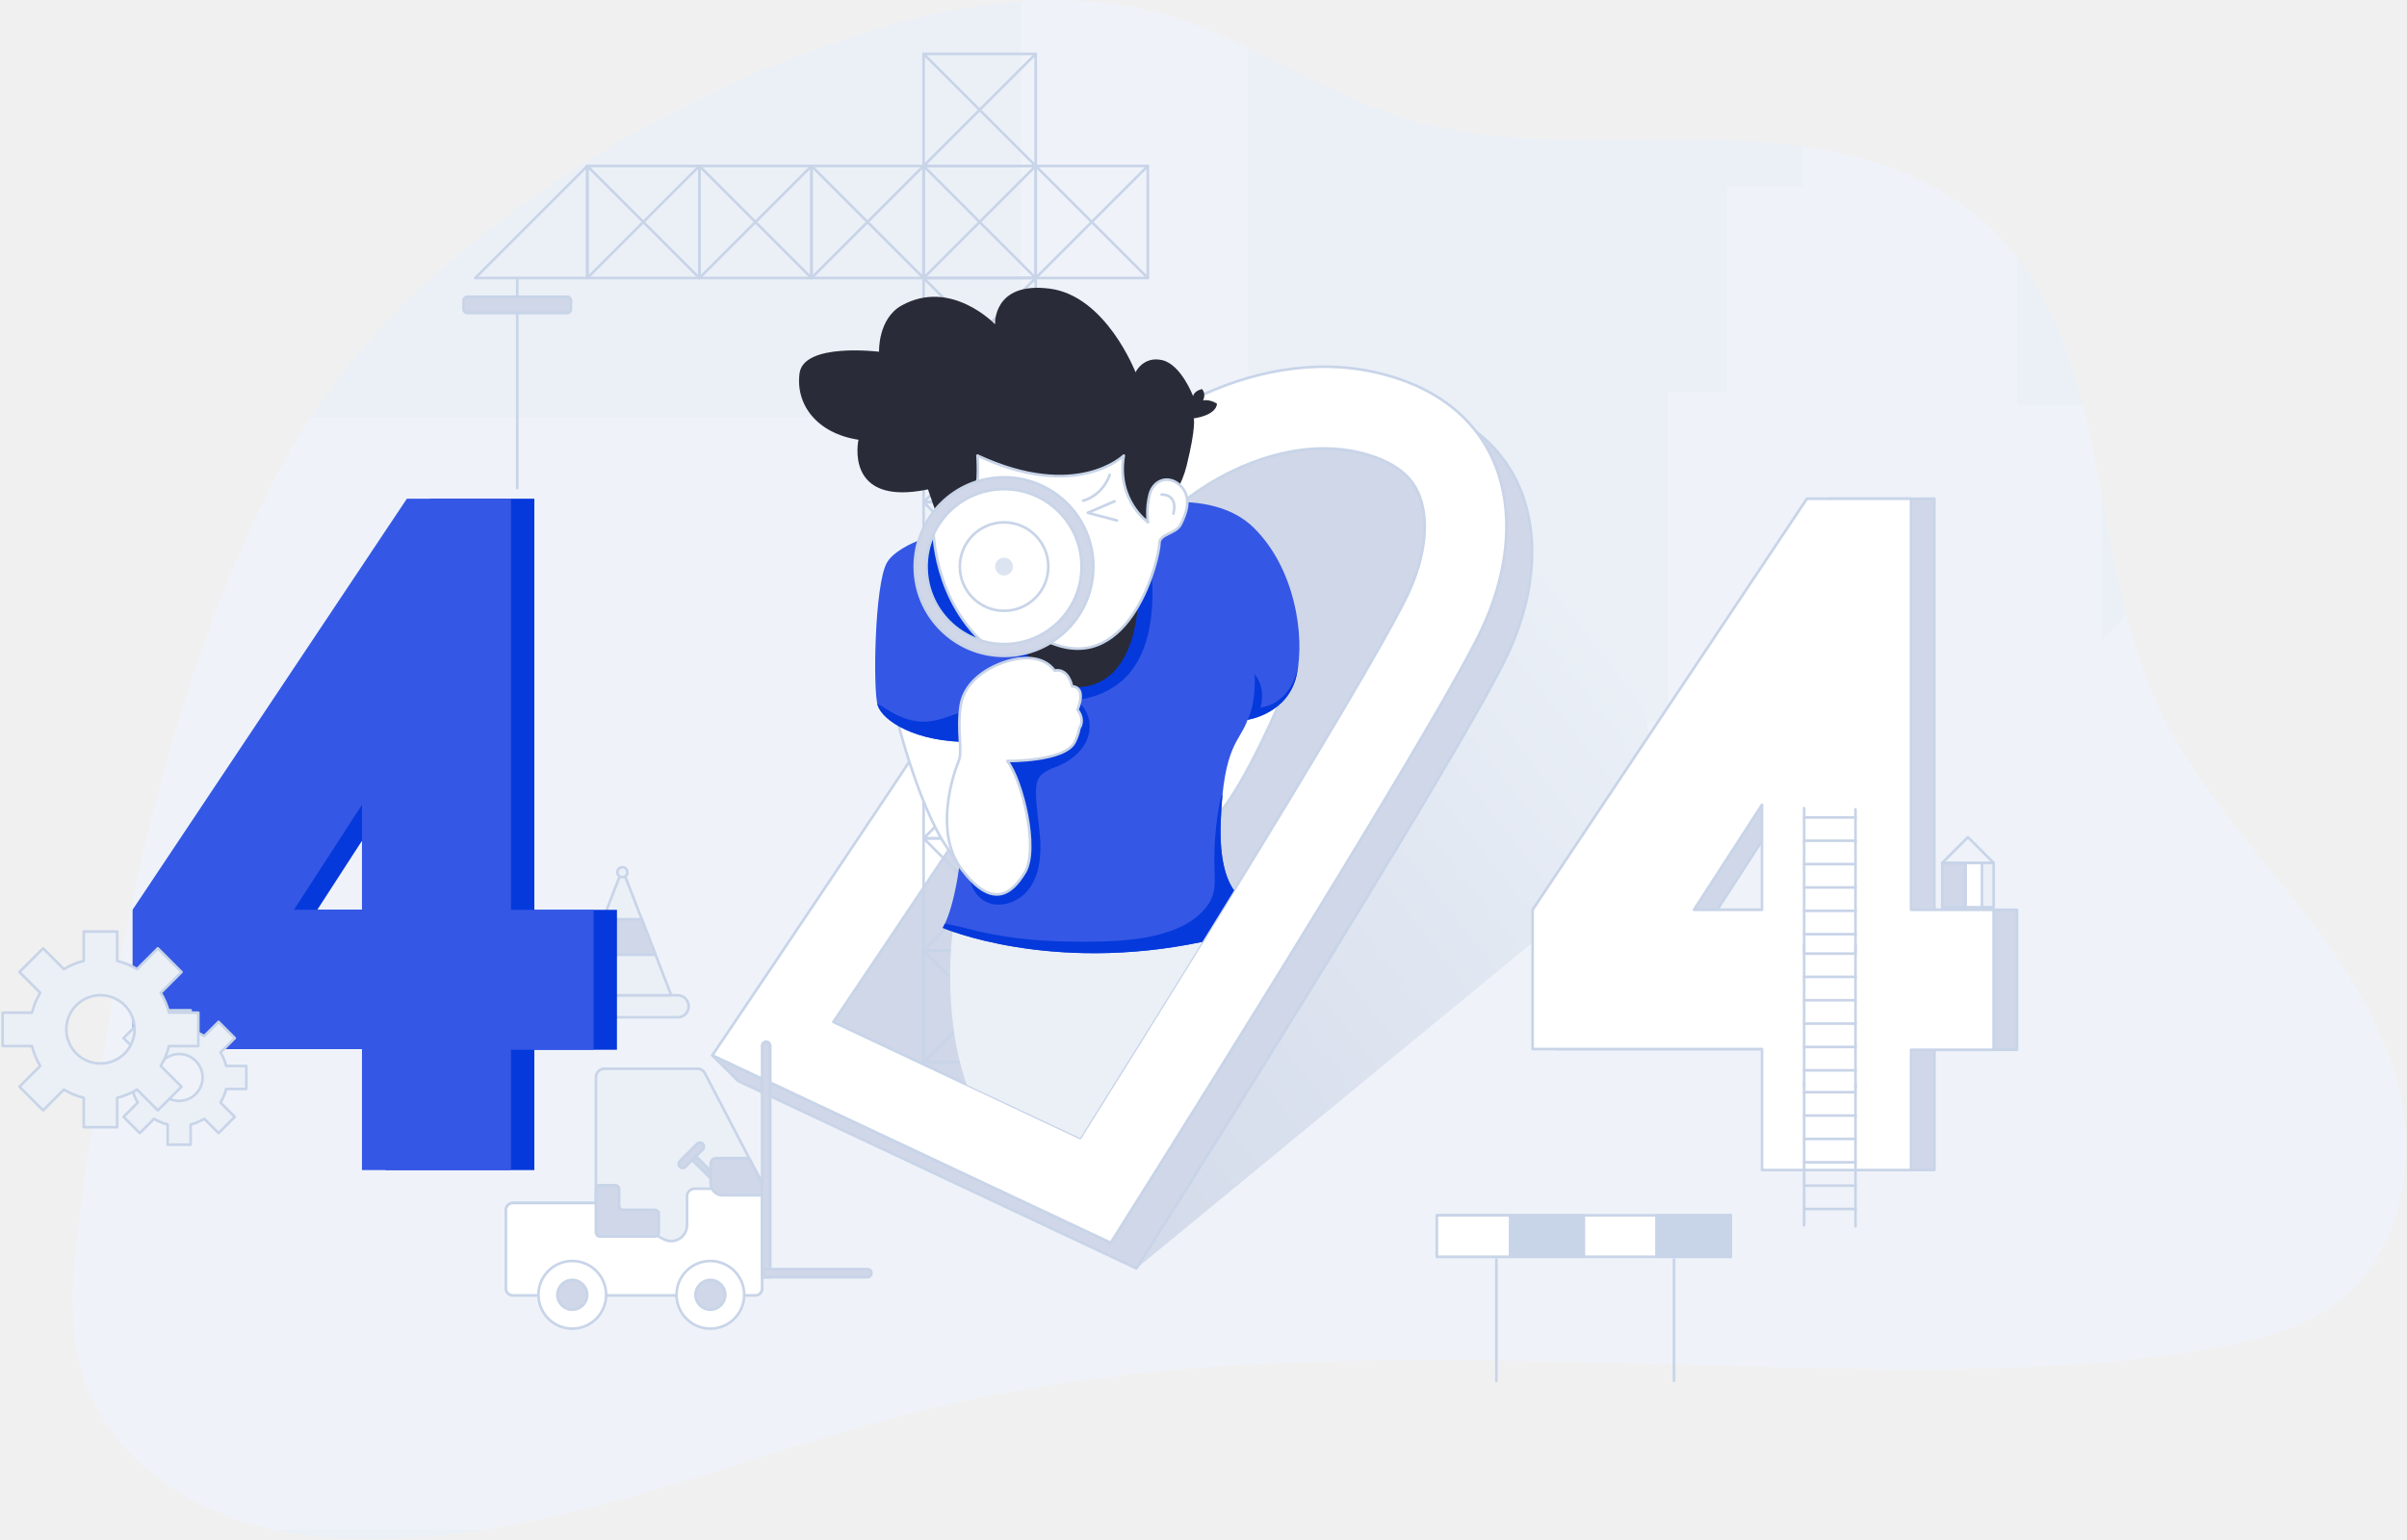
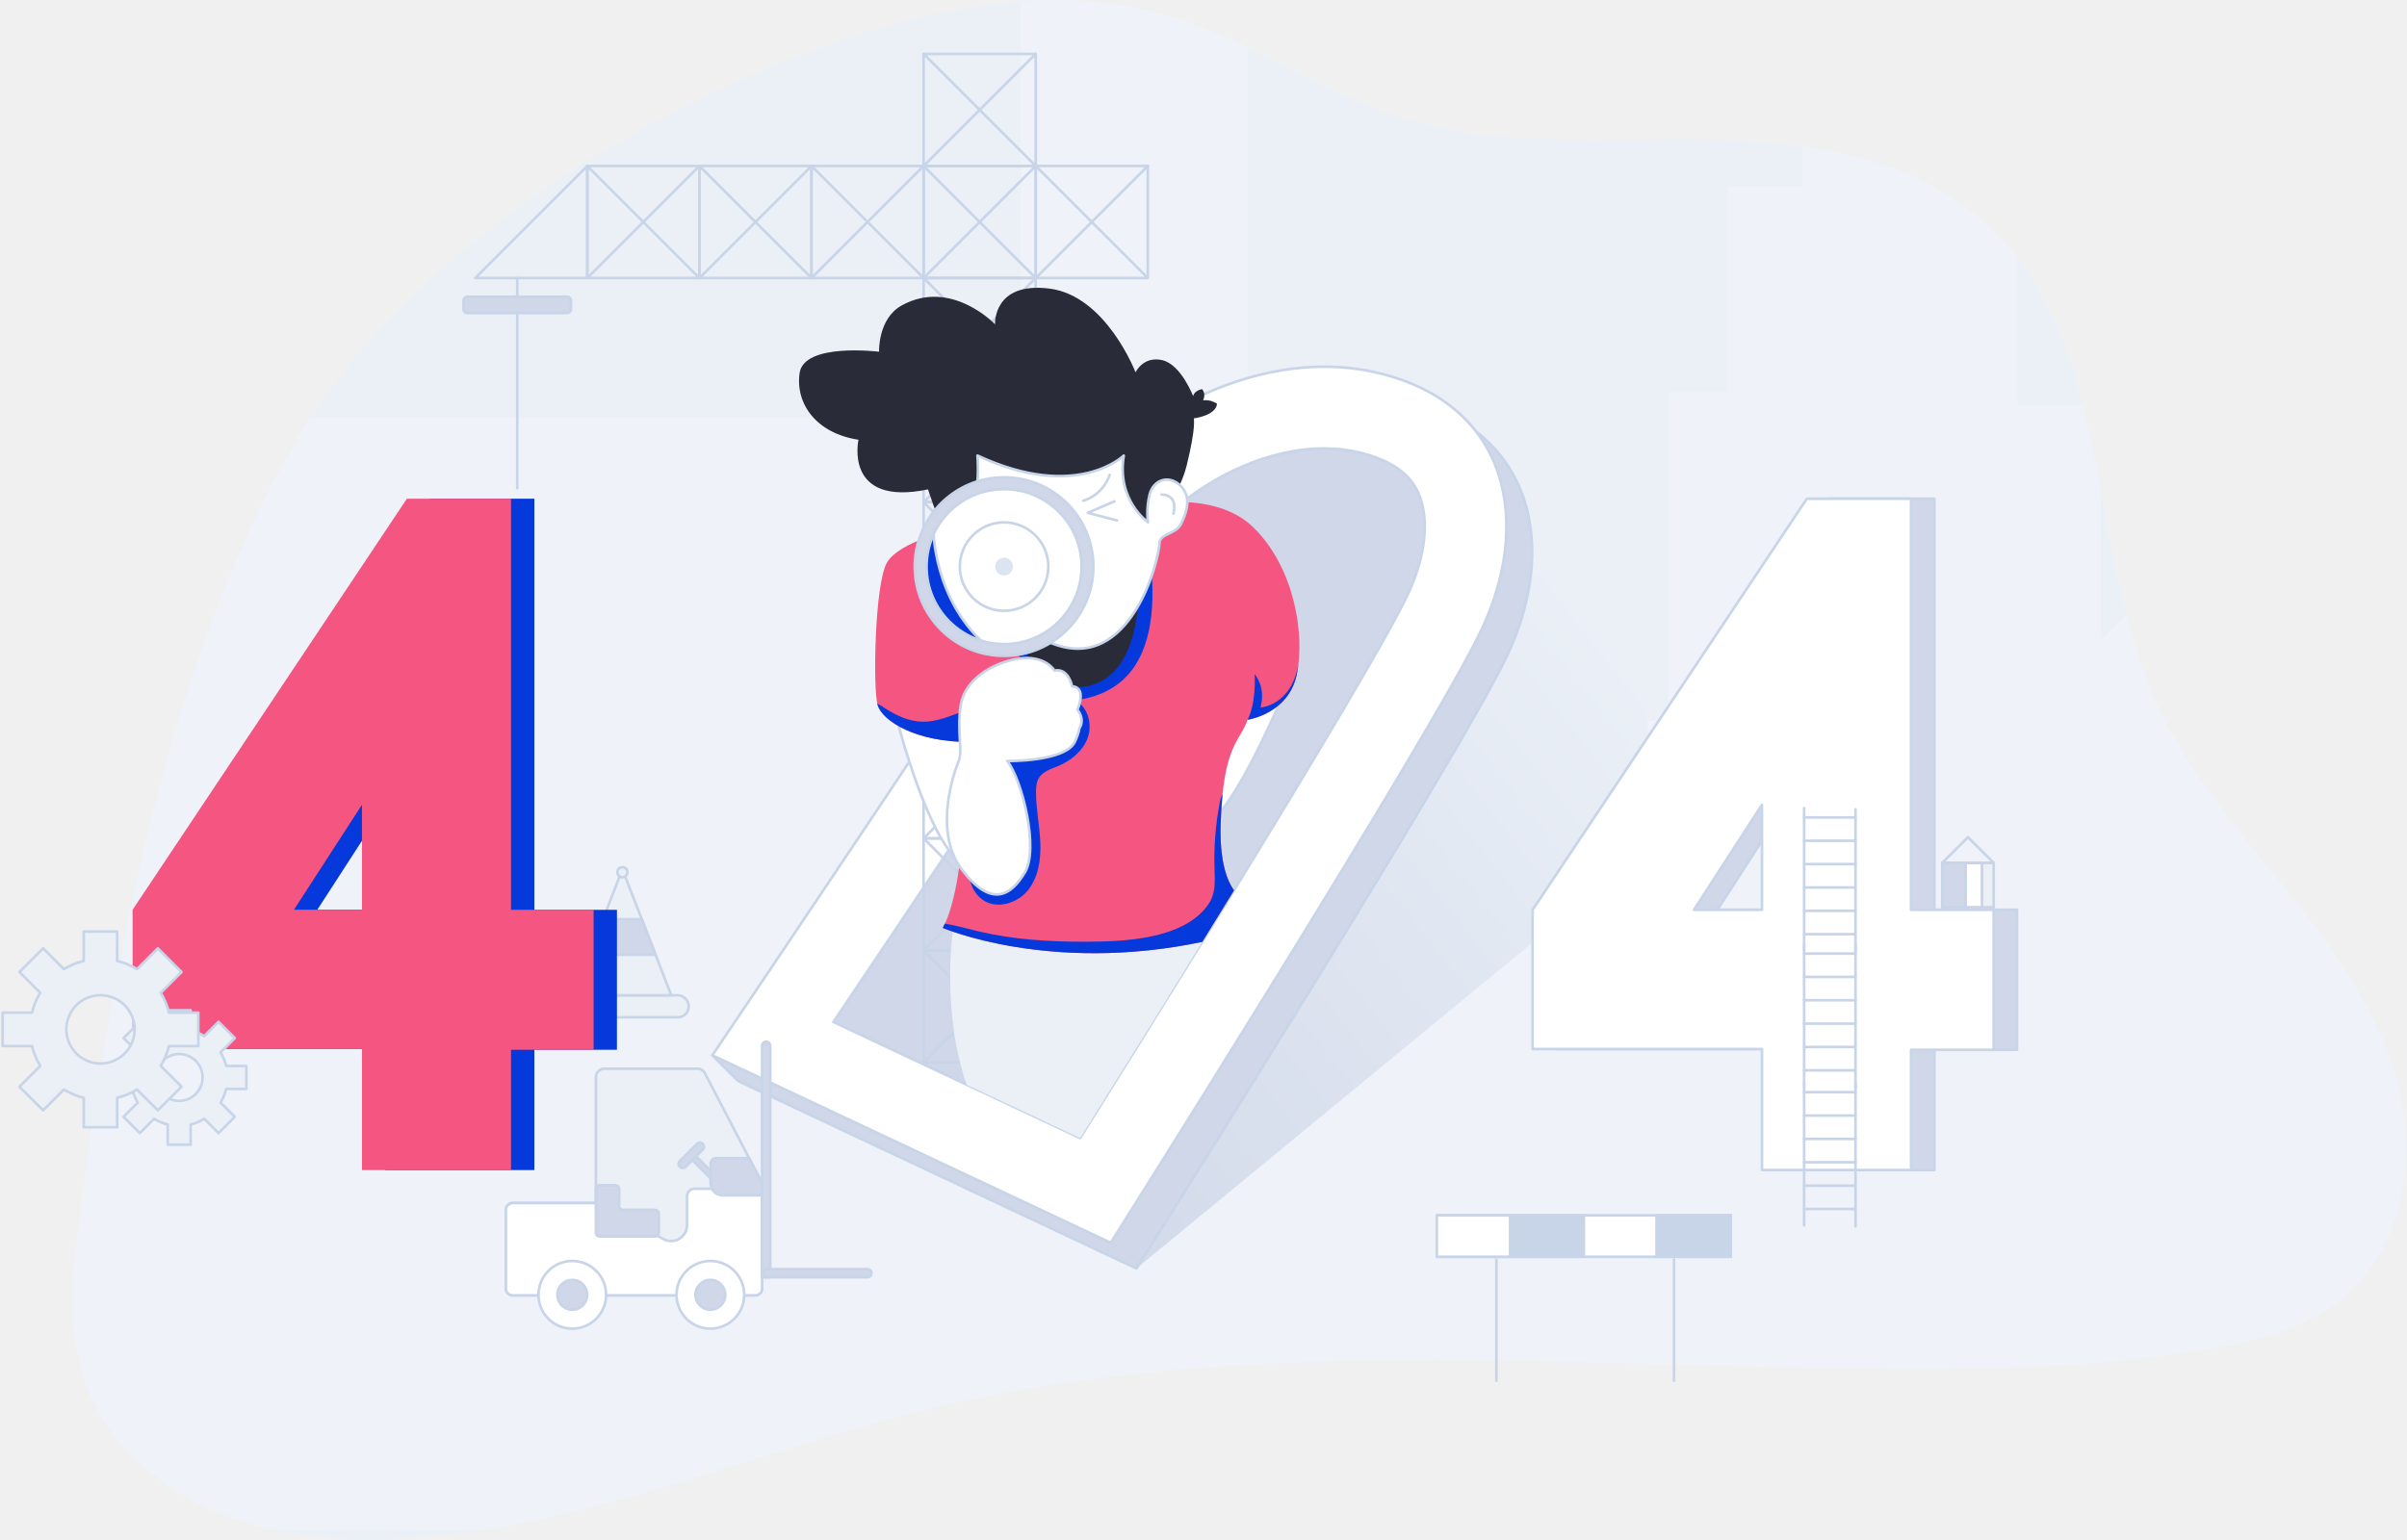
<svg xmlns="http://www.w3.org/2000/svg" width="913" height="584" viewBox="0 0 913 584" fill="none">
  <path d="M348.178 6.687C338.452 9.043 328.84 11.914 319.442 15.12C242.658 41.279 153.419 96.201 111.661 168.431C62.949 252.691 42.239 368.31 30.005 463.537C27.427 483.584 25.496 504.463 32.069 523.57C39.802 546.052 58.848 563.485 80.63 572.999C102.413 582.513 126.756 584.807 150.505 583.771C219.263 580.768 283.743 551.376 350.605 535.033C470.689 505.685 596.379 518.813 719.988 519.415C760.223 519.61 800.643 518.441 840.249 511.354C857.071 508.342 874.309 503.984 887.667 493.319C910.38 475.195 916.714 442.091 910.043 413.807C903.364 385.522 885.958 361.082 867.825 338.378C849.692 315.674 830.203 293.484 818.112 267.06C790.97 207.709 801.742 129.41 753.712 85.225C725.622 59.385 684.759 53.406 646.597 52.901C608.435 52.396 569.335 56.046 532.847 44.84C500.949 35.043 473.098 14.429 440.969 5.403C410.798 -3.075 378.89 -0.754 348.178 6.687Z" fill="#EBF0F7" />
  <path d="M350.601 535.024C470.685 505.676 596.375 518.804 719.984 519.406C760.219 519.601 800.639 518.432 840.245 511.345C857.067 508.334 874.305 503.975 887.663 493.31C910.376 475.186 916.71 442.082 910.039 413.798C903.36 385.513 885.954 361.073 867.821 338.369C849.688 315.665 830.2 293.475 818.108 267.051C813.209 256.341 809.551 245.011 806.557 233.38L797.016 242.921V187.273C794.89 175.881 792.693 164.587 789.93 153.656H765.126V97.706C761.734 93.304 757.951 89.123 753.708 85.216C734.68 67.703 709.771 59.323 683.825 55.576V70.751H655.133V148.863H632.819V273.739H500.502V340.158H473.404V18.141C462.872 13.118 452.18 8.556 440.965 5.403C423.479 0.486 405.408 -0.789 387.319 0.451V158.439H117.805C115.652 161.734 113.606 165.065 111.657 168.44C62.945 252.7 42.235 368.319 30.001 463.546C27.424 483.592 25.492 504.471 32.065 523.579C39.798 546.061 58.844 563.494 80.626 573.008C88.059 576.259 95.801 578.642 103.702 580.361H183.826C240.36 571.511 294.652 548.701 350.601 535.024Z" fill="#EFF3F9" />
  <path d="M431.06 481.289L598.421 343.56C643.554 306.417 630.576 234.178 575.336 215.061C550.825 206.584 523.683 211.394 503.583 227.791L279.938 410.157L431.06 481.289Z" fill="url(#paint0_linear_1411_4231)" />
  <path d="M256.988 377.629H215.186C212.838 377.629 210.934 379.534 210.934 381.881C210.934 384.149 212.767 385.983 215.035 385.983H257.121C259.389 385.983 261.222 384.149 261.222 381.881C261.231 379.534 259.335 377.629 256.988 377.629Z" fill="#EBF0F7" stroke="#C8D4E8" stroke-miterlimit="10" stroke-linecap="round" stroke-linejoin="round" />
  <path d="M236.082 329.812L217.551 377.629H254.614L236.082 329.812Z" fill="#EBF0F7" stroke="#C8D4E8" stroke-miterlimit="10" stroke-linecap="round" stroke-linejoin="round" />
  <path d="M236.08 332.842C237.132 332.842 237.985 331.989 237.985 330.937C237.985 329.885 237.132 329.032 236.08 329.032C235.028 329.032 234.176 329.885 234.176 330.937C234.176 331.989 235.028 332.842 236.08 332.842Z" fill="#EBF0F7" stroke="#C8D4E8" stroke-miterlimit="10" stroke-linecap="round" stroke-linejoin="round" />
  <path d="M228.729 348.786H243.434L248.66 362.26H223.512L228.729 348.786Z" fill="#CFD7E8" stroke="#C8D4E8" stroke-miterlimit="10" stroke-linecap="round" stroke-linejoin="round" />
  <path d="M532.968 151.361C483.105 139.172 432.444 174.96 422.257 194.723C413.293 212.112 309.934 365.679 285.228 402.326L270.195 400.413L279.939 410.157L431.062 481.289C431.062 481.289 552.864 288.506 571.732 248.608C590.601 208.71 582.832 163.55 532.968 151.361Z" fill="#CFD7E8" stroke="#C8D4E8" stroke-miterlimit="10" stroke-linecap="round" stroke-linejoin="round" />
  <path d="M270.195 400.413C270.195 400.413 402.317 204.733 412.504 184.979C422.691 165.224 473.361 129.428 523.215 141.617C573.079 153.806 580.856 198.966 561.979 238.864C543.102 278.761 421.309 471.545 421.309 471.545L270.195 400.413Z" fill="white" stroke="#C8D4E8" stroke-miterlimit="10" stroke-linejoin="round" />
  <path d="M533.961 225.603C526.254 241.902 498.067 288.94 468.073 337.811C465.672 341.726 463.254 345.66 460.835 349.584C459.232 352.188 457.629 354.784 456.025 357.379C439.319 384.45 422.816 410.892 409.696 431.807L366.68 411.565L316.117 387.763C329.697 367.584 347.493 341.089 365.369 314.292C399.66 262.879 434.261 210.375 440.027 199.267C441.179 197.309 444.226 194.085 448.717 190.479C459.897 181.497 480.067 170.15 502.328 170.15C507.005 170.15 511.549 170.681 515.863 171.735C532.632 175.837 536.494 183.933 537.761 186.591C542.367 196.255 540.941 210.845 533.961 225.603Z" fill="#CFD7E8" stroke="#C8D4E8" stroke-miterlimit="10" stroke-linecap="round" stroke-linejoin="round" />
  <path d="M392.852 360.612H350.332V403.132H392.852V360.612Z" stroke="#C8D4E8" stroke-miterlimit="10" stroke-linecap="round" stroke-linejoin="round" />
  <path d="M392.852 360.612L350.332 403.132" stroke="#C8D4E8" stroke-miterlimit="10" stroke-linecap="round" stroke-linejoin="round" />
  <path d="M350.332 360.612L392.852 403.132" stroke="#C8D4E8" stroke-miterlimit="10" stroke-linecap="round" stroke-linejoin="round" />
  <path d="M392.852 318.093H350.332V360.613H392.852V318.093Z" stroke="#C8D4E8" stroke-miterlimit="10" stroke-linecap="round" stroke-linejoin="round" />
  <path d="M392.852 318.093L350.332 360.613" stroke="#C8D4E8" stroke-miterlimit="10" stroke-linecap="round" stroke-linejoin="round" />
  <path d="M350.332 318.093L392.852 360.613" stroke="#C8D4E8" stroke-miterlimit="10" stroke-linecap="round" stroke-linejoin="round" />
  <path d="M392.852 275.573H350.332V318.092H392.852V275.573Z" stroke="#C8D4E8" stroke-miterlimit="10" stroke-linecap="round" stroke-linejoin="round" />
  <path d="M392.852 275.573L350.332 318.092" stroke="#C8D4E8" stroke-miterlimit="10" stroke-linecap="round" stroke-linejoin="round" />
  <path d="M350.332 275.573L392.852 318.092" stroke="#C8D4E8" stroke-miterlimit="10" stroke-linecap="round" stroke-linejoin="round" />
  <path d="M392.852 233.053H350.332V275.573H392.852V233.053Z" stroke="#C8D4E8" stroke-miterlimit="10" stroke-linecap="round" stroke-linejoin="round" />
  <path d="M392.852 233.053L350.332 275.573" stroke="#C8D4E8" stroke-miterlimit="10" stroke-linecap="round" stroke-linejoin="round" />
  <path d="M350.332 233.053L392.852 275.573" stroke="#C8D4E8" stroke-miterlimit="10" stroke-linecap="round" stroke-linejoin="round" />
  <path d="M392.852 190.533H350.332V233.053H392.852V190.533Z" stroke="#C8D4E8" stroke-miterlimit="10" stroke-linecap="round" stroke-linejoin="round" />
  <path d="M392.852 190.533L350.332 233.053" stroke="#C8D4E8" stroke-miterlimit="10" stroke-linecap="round" stroke-linejoin="round" />
  <path d="M350.332 190.533L392.852 233.053" stroke="#C8D4E8" stroke-miterlimit="10" stroke-linecap="round" stroke-linejoin="round" />
  <path d="M392.852 148.013H350.332V190.533H392.852V148.013Z" stroke="#C8D4E8" stroke-miterlimit="10" stroke-linecap="round" stroke-linejoin="round" />
  <path d="M392.852 148.013L350.332 190.533" stroke="#C8D4E8" stroke-miterlimit="10" stroke-linecap="round" stroke-linejoin="round" />
  <path d="M350.332 148.013L392.852 190.533" stroke="#C8D4E8" stroke-miterlimit="10" stroke-linecap="round" stroke-linejoin="round" />
  <path d="M392.852 105.493H350.332V148.013H392.852V105.493Z" stroke="#C8D4E8" stroke-miterlimit="10" stroke-linecap="round" stroke-linejoin="round" />
  <path d="M392.852 105.493L350.332 148.013" stroke="#C8D4E8" stroke-miterlimit="10" stroke-linecap="round" stroke-linejoin="round" />
  <path d="M350.332 105.493L392.852 148.013" stroke="#C8D4E8" stroke-miterlimit="10" stroke-linecap="round" stroke-linejoin="round" />
  <path d="M392.852 62.973H350.332V105.493H392.852V62.973Z" stroke="#C8D4E8" stroke-miterlimit="10" stroke-linecap="round" stroke-linejoin="round" />
  <path d="M392.852 62.973L350.332 105.493" stroke="#C8D4E8" stroke-miterlimit="10" stroke-linecap="round" stroke-linejoin="round" />
  <path d="M350.332 62.973L392.852 105.493" stroke="#C8D4E8" stroke-miterlimit="10" stroke-linecap="round" stroke-linejoin="round" />
  <path d="M435.368 62.973H392.848V105.493H435.368V62.973Z" stroke="#C8D4E8" stroke-miterlimit="10" stroke-linecap="round" stroke-linejoin="round" />
  <path d="M435.368 62.973L392.848 105.493" stroke="#C8D4E8" stroke-miterlimit="10" stroke-linecap="round" stroke-linejoin="round" />
  <path d="M392.848 62.973L435.368 105.493" stroke="#C8D4E8" stroke-miterlimit="10" stroke-linecap="round" stroke-linejoin="round" />
  <path d="M350.329 62.973H307.809V105.493H350.329V62.973Z" stroke="#C8D4E8" stroke-miterlimit="10" stroke-linecap="round" stroke-linejoin="round" />
  <path d="M350.329 62.973L307.809 105.493" stroke="#C8D4E8" stroke-miterlimit="10" stroke-linecap="round" stroke-linejoin="round" />
  <path d="M307.809 62.973L350.329 105.493" stroke="#C8D4E8" stroke-miterlimit="10" stroke-linecap="round" stroke-linejoin="round" />
  <path d="M307.809 62.973H265.289V105.493H307.809V62.973Z" stroke="#C8D4E8" stroke-miterlimit="10" stroke-linecap="round" stroke-linejoin="round" />
  <path d="M307.809 62.973L265.289 105.493" stroke="#C8D4E8" stroke-miterlimit="10" stroke-linecap="round" stroke-linejoin="round" />
  <path d="M265.289 62.973L307.809 105.493" stroke="#C8D4E8" stroke-miterlimit="10" stroke-linecap="round" stroke-linejoin="round" />
  <path d="M265.289 62.973H222.77V105.493H265.289V62.973Z" stroke="#C8D4E8" stroke-miterlimit="10" stroke-linecap="round" stroke-linejoin="round" />
  <path d="M265.289 62.973L222.77 105.493" stroke="#C8D4E8" stroke-miterlimit="10" stroke-linecap="round" stroke-linejoin="round" />
  <path d="M222.77 62.973L265.289 105.493" stroke="#C8D4E8" stroke-miterlimit="10" stroke-linecap="round" stroke-linejoin="round" />
  <path d="M222.77 105.493H180.25L222.77 62.973V105.493Z" stroke="#C8D4E8" stroke-miterlimit="10" stroke-linecap="round" stroke-linejoin="round" />
  <path d="M392.852 20.453H350.332V62.973H392.852V20.453Z" stroke="#C8D4E8" stroke-miterlimit="10" stroke-linecap="round" stroke-linejoin="round" />
  <path d="M392.852 20.453L350.332 62.973" stroke="#C8D4E8" stroke-miterlimit="10" stroke-linecap="round" stroke-linejoin="round" />
  <path d="M350.332 20.453L392.852 62.973" stroke="#C8D4E8" stroke-miterlimit="10" stroke-linecap="round" stroke-linejoin="round" />
  <path d="M196.195 105.493V185.218" stroke="#C8D4E8" stroke-miterlimit="10" stroke-linecap="round" stroke-linejoin="round" />
  <path d="M215.142 118.78H177.247C176.458 118.78 175.82 118.143 175.82 117.354V114.006C175.82 113.217 176.458 112.58 177.247 112.58H215.142C215.931 112.58 216.569 113.217 216.569 114.006V117.354C216.569 118.134 215.922 118.78 215.142 118.78Z" fill="#CFD7E8" stroke="#C8D4E8" stroke-miterlimit="10" stroke-linecap="round" stroke-linejoin="round" />
  <path d="M460.838 349.584C442.519 379.33 424.076 408.89 409.699 431.807L366.683 411.565C356.585 382.732 361.696 350.682 361.696 350.682L460.838 349.584Z" fill="#EBF0F7" />
  <path d="M340.945 275.581C340.945 275.581 351.779 317.623 364.296 327.243C376.813 336.863 372.118 304.637 372.118 304.637L374.439 277.353L340.945 275.581Z" fill="white" stroke="#C8D4E8" stroke-miterlimit="10" stroke-linejoin="round" />
  <path d="M486.981 262.887C486.981 262.887 472.267 298.489 461.247 309.899C450.228 321.308 454.4 282.686 456.34 277.327C458.28 271.967 470.194 251.07 470.779 251.115C471.381 251.159 486.981 262.887 486.981 262.887Z" fill="white" stroke="#C8D4E8" stroke-miterlimit="10" stroke-linejoin="round" />
-   <path d="M491.839 256.093C488.633 270.931 473.219 273.101 473.219 273.101C470.367 281.454 463.989 282.376 463.014 312.361C462.563 326.215 465.158 333.736 468.073 337.811C465.672 341.726 463.254 345.659 460.835 349.584C459.232 352.188 457.629 354.784 456.025 357.379C398.092 369.524 357.592 352.073 357.592 352.073C362.977 342.559 364.714 321.618 364.714 321.618L365.369 314.292L368.284 281.534C347.272 281.702 334.746 273.473 332.912 267.6C331.079 261.727 331.725 221.448 336.456 213.423C341.186 205.406 360.922 201.136 360.922 201.136L430.088 192.349C430.088 192.349 438.486 190.169 448.717 190.479C457.682 190.745 468.055 192.916 475.434 200.126C491.246 215.575 495.037 241.247 491.839 256.093Z" fill="#3457E5" />
+   <path d="M491.839 256.093C488.633 270.931 473.219 273.101 473.219 273.101C470.367 281.454 463.989 282.376 463.014 312.361C462.563 326.215 465.158 333.736 468.073 337.811C465.672 341.726 463.254 345.659 460.835 349.584C459.232 352.188 457.629 354.784 456.025 357.379C398.092 369.524 357.592 352.073 357.592 352.073C362.977 342.559 364.714 321.618 364.714 321.618L365.369 314.292L368.284 281.534C347.272 281.702 334.746 273.473 332.912 267.6C331.079 261.727 331.725 221.448 336.456 213.423C341.186 205.406 360.922 201.136 360.922 201.136L430.088 192.349C430.088 192.349 438.486 190.169 448.717 190.479C457.682 190.745 468.055 192.916 475.434 200.126C491.246 215.575 495.037 241.247 491.839 256.093Z" fill="#F55681" />
  <path d="M407.899 265.766C405.587 264.544 402.894 264.34 400.281 264.26C388.544 263.924 376.735 265.793 365.68 269.762C360.472 271.622 355.236 273.987 349.718 273.836C344.792 273.703 340.115 271.56 335.969 268.902C335.686 268.725 335.341 268.486 334.942 268.238C334.304 267.83 333.542 267.37 332.754 266.989C332.807 267.219 332.86 267.432 332.913 267.6C334.747 273.473 347.273 281.703 368.285 281.534L367.399 291.518C367.647 291.42 367.886 291.296 368.09 291.11C368.958 290.339 369.02 289.028 369.02 287.868C369.011 284.635 369.002 281.41 368.993 278.177C372.191 278.212 373.352 282.411 373.245 285.609C372.802 299.96 366.265 313.761 366.956 328.102C367.195 333.125 368.639 338.564 372.758 341.443C378.02 345.11 385.824 342.825 389.863 337.847C393.903 332.868 394.877 326.047 394.603 319.643C394.328 313.238 392.955 306.896 392.973 300.482C392.973 298.604 393.123 296.638 394.133 295.061C395.648 292.669 398.633 291.792 401.255 290.703C406.242 288.639 410.822 284.936 412.612 279.842C414.401 274.766 412.674 268.291 407.899 265.766Z" fill="#0539DB" />
  <path d="M436.065 211.686C436.065 211.686 441.097 238.545 429.466 254.082C417.835 269.62 395.795 265.572 395.795 265.572C395.795 265.572 380.665 238.571 380.869 237.73C381.073 236.888 398.285 222.166 399.25 221.98C400.216 221.794 436.065 211.686 436.065 211.686Z" fill="#0539DB" />
  <path d="M431.931 220.102C431.931 220.943 433.658 250.946 416.933 258.857C400.209 266.767 384.521 246.73 386.567 236.676C388.622 226.63 431.931 220.102 431.931 220.102Z" fill="#292C38" />
  <path d="M333.439 133.459C333.439 133.459 304.88 129.889 303.285 141.617C301.691 153.345 309.708 164.418 325.635 166.854C325.635 166.854 319.921 192.349 351.997 185.696C351.997 185.696 355.727 196.751 356.612 198.523C356.612 198.523 358.526 189.585 370.617 185.696C382.7 181.807 424.077 189.682 435.469 198.177C435.469 198.177 446.48 191.41 450.121 176.634C453.753 161.858 452.814 158.749 452.814 158.749C452.814 158.749 461.265 157.73 461.619 153.168C461.619 153.168 459.271 151.485 456.348 151.893C456.348 151.893 457.615 149.528 455.941 147.641C455.941 147.641 453.035 148.155 452.557 150.307C452.557 150.307 448.004 138.269 440.811 136.639C433.618 135.009 430.721 141.263 430.721 141.263C430.721 141.263 419.551 112.181 398.043 109.497C376.544 106.813 377.429 123.041 377.429 123.041C377.429 123.041 360.794 105.537 342.058 115.875C332.925 120.906 333.439 133.459 333.439 133.459Z" fill="#292C38" />
  <path d="M360.93 190.32C360.93 190.32 368.867 232.131 398.976 244.081C429.086 256.022 439.778 211.669 439.778 206.15C439.778 202.483 446.005 202.695 447.91 198.904C449.814 195.112 452.303 188.894 447.91 184.438C443.516 179.982 437.519 181.896 436.066 187.654C434.613 193.412 435.472 198.177 435.472 198.177C435.472 198.177 423.443 189.913 426.26 172.86C426.26 172.86 408.472 190.409 370.771 172.86C370.771 172.86 371.639 183.96 369.655 186.998C367.68 190.045 360.93 190.32 360.93 190.32Z" fill="white" stroke="#C8D4E8" stroke-miterlimit="10" stroke-linejoin="round" />
  <path d="M357.804 204.609L354.615 196.326C354.615 196.326 344.446 216.762 354.021 230.448C363.597 244.134 372.004 246.198 380.57 246.438L357.804 204.609Z" fill="#0539DB" />
  <path d="M354.02 200.33C354.02 200.33 353.719 228.482 375.537 246.119L392.615 244.09C392.615 244.09 412.68 235.108 411.971 218.773C411.262 202.438 409.225 196.034 395.796 186.732C382.375 177.414 361.027 184.234 354.02 200.33Z" fill="white" stroke="#C8D4E8" stroke-miterlimit="10" stroke-linejoin="round" />
  <path d="M380.854 218.374C382.727 218.374 384.246 216.855 384.246 214.982C384.246 213.108 382.727 211.589 380.854 211.589C378.98 211.589 377.461 213.108 377.461 214.982C377.461 216.855 378.98 218.374 380.854 218.374Z" fill="#DDE4F1" />
  <path d="M380.856 231.759C390.122 231.759 397.633 224.248 397.633 214.982C397.633 205.716 390.122 198.204 380.856 198.204C371.59 198.204 364.078 205.716 364.078 214.982C364.078 224.248 371.59 231.759 380.856 231.759Z" stroke="#C8D4E8" stroke-miterlimit="10" stroke-linejoin="round" />
  <path d="M491.838 256.093C492.13 254.738 492.361 253.285 492.538 251.77C489.907 267.822 478.116 268.442 478.116 268.442C480.295 260.54 475.902 255.801 475.902 255.801C475.902 255.801 476.628 266.404 473.227 273.11C473.218 273.101 488.631 270.931 491.838 256.093Z" fill="#0539DB" />
  <path d="M385.623 250.034C376.277 251.699 365.798 257.953 364.38 267.768C362.963 277.583 365.24 284.891 363.636 288.754C362.033 292.616 353.75 315.497 364.947 330.095C376.153 344.694 383.514 339.786 388.785 330.937C394.056 322.088 387.793 296.142 382.079 288.745C382.079 288.745 404.163 289.064 407.715 281.437C409.398 277.831 409.398 276.334 409.398 276.334C409.398 276.334 411.79 273.42 408.681 269.274C408.681 269.274 412.508 260.815 406.634 260.398C406.634 260.398 405.403 253.365 399.973 254.437C399.991 254.454 396.323 248.129 385.623 250.034Z" fill="white" stroke="#C8D4E8" stroke-miterlimit="10" stroke-linejoin="round" />
  <path d="M420.921 180.168C420.921 180.168 418.759 187.609 410.84 190.001" stroke="#C8D4E8" stroke-miterlimit="10" stroke-linecap="round" stroke-linejoin="round" />
  <path d="M422.755 190.214L412.586 194.572L423.685 197.486" stroke="#C8D4E8" stroke-miterlimit="10" stroke-linecap="round" stroke-linejoin="round" />
  <path d="M440.605 187.663C440.605 187.663 446.966 187.282 445.079 194.909" stroke="#C8D4E8" stroke-miterlimit="10" stroke-linecap="round" stroke-linejoin="round" />
  <path d="M202.685 345.19V189.222H163.185L59.145 345.19V398.03H146.151V443.951H202.685V398.322H234.017V345.199H202.685V345.19ZM146.151 345.19H120.356L146.151 305.345V345.19Z" fill="#0539DB" />
-   <path d="M193.829 345.19V189.222H154.33L50.289 345.19V398.03H137.295V443.951H193.829V398.322H225.161V345.199H193.829V345.19ZM137.295 345.19H111.5L137.295 305.345V345.19Z" fill="#3457E5" />
+   <path d="M193.829 345.19V189.222H154.33L50.289 345.19V398.03H137.295V443.951H193.829V398.322H225.161V345.199H193.829V345.19ZM137.295 345.19H111.5L137.295 305.345V345.19Z" fill="#F55681" />
  <path d="M733.734 345.19V189.222H694.235L590.203 345.19V398.03H677.209V443.951H733.743V398.322H765.075V345.199H733.734V345.19ZM677.201 345.19H651.405L677.201 305.345V345.19Z" fill="#CFD7E8" stroke="#C8D4E8" stroke-miterlimit="10" stroke-linecap="round" stroke-linejoin="round" />
  <path d="M724.875 345.19V189.222H685.376L581.344 345.19V398.03H668.35V443.951H724.884V398.322H756.216V345.199H724.875V345.19ZM668.341 345.19H642.546L668.341 305.345V345.19Z" fill="white" stroke="#C8D4E8" stroke-miterlimit="10" stroke-linejoin="round" />
  <path d="M380.855 181.107C362.146 181.107 346.98 196.273 346.98 214.982C346.98 233.69 362.146 248.856 380.855 248.856C399.563 248.856 414.729 233.69 414.729 214.982C414.729 196.273 399.563 181.107 380.855 181.107ZM380.855 244.391C364.617 244.391 351.454 231.228 351.454 214.99C351.454 198.753 364.617 185.59 380.855 185.59C397.092 185.59 410.255 198.753 410.255 214.99C410.255 231.228 397.101 244.391 380.855 244.391Z" fill="#CFD7E8" stroke="#C8D4E8" stroke-miterlimit="10" stroke-linecap="round" stroke-linejoin="round" />
  <path d="M191.91 459.055V488.89C191.91 490.325 193.071 491.485 194.506 491.485H286.49C287.925 491.485 289.086 490.325 289.086 488.89V449.762C289.086 449.213 288.953 448.682 288.705 448.195L267.392 407.225C266.843 406.162 265.744 405.497 264.548 405.497H229.248C227.476 405.497 226.041 406.932 226.041 408.704V456.459H194.515C193.071 456.459 191.91 457.62 191.91 459.055Z" fill="#EBF0F7" stroke="#C8D4E8" stroke-miterlimit="10" stroke-linecap="round" stroke-linejoin="round" />
  <path d="M289.074 451.029H263.474C261.879 451.029 260.595 452.322 260.595 453.908V464.848C260.595 468.188 257.893 470.89 254.553 470.89C253.535 470.89 252.542 470.633 251.648 470.145L249.894 469.18L226.021 456.468H194.494C193.059 456.468 191.898 457.629 191.898 459.064V488.898C191.898 490.333 193.059 491.494 194.494 491.494H286.479C287.914 491.494 289.074 490.333 289.074 488.898V451.029Z" fill="white" stroke="#C8D4E8" stroke-miterlimit="10" stroke-linecap="round" stroke-linejoin="round" />
  <path d="M266.582 436.183L260.045 442.72C259.443 443.322 258.468 443.322 257.866 442.72C257.263 442.118 257.263 441.143 257.866 440.541L264.403 434.003C265.006 433.401 265.98 433.401 266.582 434.003C267.185 434.606 267.185 435.58 266.582 436.183Z" fill="#CFD7E8" stroke="#C8D4E8" stroke-miterlimit="10" stroke-linecap="round" stroke-linejoin="round" />
  <path d="M264.035 438.725L262.582 440.178L269.842 447.438L271.295 445.985L264.035 438.725Z" fill="#CFD7E8" stroke="#C8D4E8" stroke-miterlimit="10" stroke-linecap="round" stroke-linejoin="round" />
  <path d="M284.132 439.425H271.712C270.516 439.425 269.551 440.39 269.551 441.586V448.983C269.551 451.508 271.597 453.545 274.113 453.545H289.083V449.762C289.083 449.213 288.95 448.682 288.702 448.195L284.132 439.425Z" fill="#CFD7E8" stroke="#C8D4E8" stroke-miterlimit="10" stroke-linecap="round" stroke-linejoin="round" />
  <path d="M248.381 459.055H236.369C235.527 459.055 234.854 458.373 234.854 457.54V451.215C234.854 450.374 234.172 449.7 233.339 449.7H227.546C226.704 449.7 226.031 450.383 226.031 451.215V456.459V467.656C226.031 468.498 226.713 469.171 227.546 469.171H248.381C249.222 469.171 249.896 468.489 249.896 467.656V460.57C249.896 459.737 249.222 459.055 248.381 459.055Z" fill="#CFD7E8" stroke="#C8D4E8" stroke-miterlimit="10" stroke-linecap="round" stroke-linejoin="round" />
  <path d="M292.157 484.62H289.074V396.807C289.074 395.957 289.765 395.266 290.616 395.266C291.466 395.266 292.157 395.957 292.157 396.807V484.62Z" fill="#CFD7E8" stroke="#C8D4E8" stroke-miterlimit="10" stroke-linecap="round" stroke-linejoin="round" />
  <path d="M289.48 484.124V482.033C289.48 481.759 289.702 481.537 289.977 481.537H329.024C329.874 481.537 330.565 482.228 330.565 483.079C330.565 483.929 329.874 484.62 329.024 484.62H289.977C289.702 484.62 289.48 484.399 289.48 484.124Z" fill="#CFD7E8" stroke="#C8D4E8" stroke-miterlimit="10" stroke-linecap="round" stroke-linejoin="round" />
  <path d="M217.074 504.126C224.163 504.126 229.91 498.379 229.91 491.29C229.91 484.201 224.163 478.455 217.074 478.455C209.985 478.455 204.238 484.201 204.238 491.29C204.238 498.379 209.985 504.126 217.074 504.126Z" fill="white" stroke="#C8D4E8" stroke-miterlimit="10" stroke-linecap="round" stroke-linejoin="round" />
  <path d="M217.073 496.942C220.195 496.942 222.725 494.412 222.725 491.29C222.725 488.169 220.195 485.639 217.073 485.639C213.952 485.639 211.422 488.169 211.422 491.29C211.422 494.412 213.952 496.942 217.073 496.942Z" fill="#CFD7E8" stroke="#C8D4E8" stroke-miterlimit="10" stroke-linecap="round" stroke-linejoin="round" />
  <path d="M269.453 504.126C276.542 504.126 282.289 498.379 282.289 491.29C282.289 484.201 276.542 478.455 269.453 478.455C262.364 478.455 256.617 484.201 256.617 491.29C256.617 498.379 262.364 504.126 269.453 504.126Z" fill="white" stroke="#C8D4E8" stroke-miterlimit="10" stroke-linecap="round" stroke-linejoin="round" />
  <path d="M269.452 496.942C272.574 496.942 275.104 494.412 275.104 491.29C275.104 488.169 272.574 485.639 269.452 485.639C266.331 485.639 263.801 488.169 263.801 491.29C263.801 494.412 266.331 496.942 269.452 496.942Z" fill="#CFD7E8" stroke="#C8D4E8" stroke-miterlimit="10" stroke-linecap="round" stroke-linejoin="round" />
  <path d="M756.207 327.394H736.719V344.225H756.207V327.394Z" fill="white" stroke="#C8D4E8" stroke-miterlimit="10" stroke-linecap="round" stroke-linejoin="round" />
  <path d="M756.207 327.394H751.777V344.225H756.207V327.394Z" fill="#EBF0F7" stroke="#C8D4E8" stroke-miterlimit="10" stroke-linecap="round" stroke-linejoin="round" />
  <path d="M745.577 327.394H736.719V344.225H745.577V327.394Z" fill="#CFD7E8" stroke="#C8D4E8" stroke-miterlimit="10" stroke-linecap="round" stroke-linejoin="round" />
  <path d="M746.463 317.65L736.719 327.394H756.207L746.463 317.65Z" stroke="#C8D4E8" stroke-miterlimit="10" stroke-linecap="round" stroke-linejoin="round" />
  <path d="M684.32 410.883V464.919" stroke="#C8D4E8" stroke-miterlimit="10" stroke-linecap="round" stroke-linejoin="round" />
  <path d="M703.809 411.326V465.362" stroke="#C8D4E8" stroke-miterlimit="10" stroke-linecap="round" stroke-linejoin="round" />
  <path d="M684.32 414.427H703.809" stroke="#C8D4E8" stroke-miterlimit="10" stroke-linecap="round" stroke-linejoin="round" />
  <path d="M684.32 423.285H703.809" stroke="#C8D4E8" stroke-miterlimit="10" stroke-linecap="round" stroke-linejoin="round" />
  <path d="M684.32 432.143H703.809" stroke="#C8D4E8" stroke-miterlimit="10" stroke-linecap="round" stroke-linejoin="round" />
  <path d="M684.32 441.001H703.809" stroke="#C8D4E8" stroke-miterlimit="10" stroke-linecap="round" stroke-linejoin="round" />
  <path d="M684.32 449.86H703.809" stroke="#C8D4E8" stroke-miterlimit="10" stroke-linecap="round" stroke-linejoin="round" />
  <path d="M684.32 458.718H703.809" stroke="#C8D4E8" stroke-miterlimit="10" stroke-linecap="round" stroke-linejoin="round" />
  <path d="M684.32 358.274V412.309" stroke="#C8D4E8" stroke-miterlimit="10" stroke-linecap="round" stroke-linejoin="round" />
  <path d="M703.809 358.717V412.752" stroke="#C8D4E8" stroke-miterlimit="10" stroke-linecap="round" stroke-linejoin="round" />
  <path d="M684.32 361.817H703.809" stroke="#C8D4E8" stroke-miterlimit="10" stroke-linecap="round" stroke-linejoin="round" />
  <path d="M684.32 370.675H703.809" stroke="#C8D4E8" stroke-miterlimit="10" stroke-linecap="round" stroke-linejoin="round" />
  <path d="M684.32 379.534H703.809" stroke="#C8D4E8" stroke-miterlimit="10" stroke-linecap="round" stroke-linejoin="round" />
  <path d="M684.32 388.392H703.809" stroke="#C8D4E8" stroke-miterlimit="10" stroke-linecap="round" stroke-linejoin="round" />
  <path d="M684.32 397.25H703.809" stroke="#C8D4E8" stroke-miterlimit="10" stroke-linecap="round" stroke-linejoin="round" />
  <path d="M684.32 406.109H703.809" stroke="#C8D4E8" stroke-miterlimit="10" stroke-linecap="round" stroke-linejoin="round" />
  <path d="M684.32 306.612V360.648" stroke="#C8D4E8" stroke-miterlimit="10" stroke-linecap="round" stroke-linejoin="round" />
  <path d="M703.809 307.055V361.091" stroke="#C8D4E8" stroke-miterlimit="10" stroke-linecap="round" stroke-linejoin="round" />
  <path d="M684.32 310.156H703.809" stroke="#C8D4E8" stroke-miterlimit="10" stroke-linecap="round" stroke-linejoin="round" />
  <path d="M684.32 319.014H703.809" stroke="#C8D4E8" stroke-miterlimit="10" stroke-linecap="round" stroke-linejoin="round" />
  <path d="M684.32 327.872H703.809" stroke="#C8D4E8" stroke-miterlimit="10" stroke-linecap="round" stroke-linejoin="round" />
  <path d="M684.32 336.73H703.809" stroke="#C8D4E8" stroke-miterlimit="10" stroke-linecap="round" stroke-linejoin="round" />
  <path d="M684.32 345.589H703.809" stroke="#C8D4E8" stroke-miterlimit="10" stroke-linecap="round" stroke-linejoin="round" />
  <path d="M684.32 354.447H703.809" stroke="#C8D4E8" stroke-miterlimit="10" stroke-linecap="round" stroke-linejoin="round" />
  <path d="M456.024 357.379C457.628 354.784 459.231 352.188 460.835 349.584C463.253 345.66 465.671 341.726 468.072 337.811C465.157 333.736 462.562 326.216 463.014 312.361C463.147 308.171 463.395 304.566 463.713 301.412C463.306 302.103 462.943 303.104 462.677 304.486C461.056 312.884 460.392 321.467 460.684 330.016C460.843 334.675 461.136 339.051 458.354 343.099C449.115 356.555 426.03 357.29 411.618 357.317C398.082 357.344 384.476 356.511 371.295 353.419C366.998 352.41 362.746 351.169 358.406 350.461C358.14 351.028 357.865 351.568 357.582 352.064C357.591 352.073 398.091 369.524 456.024 357.379Z" fill="#0539DB" />
  <path d="M93.445 413.178V404.461H85.791C85.339 402.61 84.613 400.873 83.647 399.297L89.06 393.884L82.894 387.719L77.482 393.131C75.896 392.166 74.169 391.439 72.317 390.987V383.334H63.601V390.987C61.749 391.439 60.013 392.166 58.428 393.131L53.015 387.719L46.85 393.884L52.262 399.297C51.297 400.882 50.57 402.61 50.118 404.461H42.465V413.178H50.118C50.57 415.029 51.297 416.765 52.262 418.351L46.85 423.763L53.015 429.929L58.428 424.516C60.013 425.482 61.749 426.208 63.601 426.66V434.313H72.317V426.66C74.169 426.208 75.905 425.482 77.482 424.516L82.894 429.929L89.06 423.763L83.647 418.351C84.613 416.765 85.339 415.029 85.791 413.178H93.445ZM76.853 408.819C76.853 409.652 76.738 410.458 76.525 411.22C76.33 411.911 76.056 412.566 75.71 413.169C74.913 414.586 73.735 415.764 72.317 416.561C71.706 416.907 71.042 417.182 70.36 417.376C69.589 417.589 68.792 417.704 67.959 417.704C67.126 417.704 66.32 417.589 65.558 417.376C64.868 417.182 64.212 416.907 63.601 416.561C62.184 415.764 61.005 414.586 60.208 413.169C59.863 412.557 59.588 411.902 59.393 411.211C59.181 410.449 59.065 409.643 59.065 408.81C59.065 407.978 59.181 407.172 59.393 406.41C59.588 405.719 59.863 405.063 60.208 404.452C61.005 403.026 62.184 401.857 63.601 401.059C64.212 400.714 64.868 400.439 65.558 400.253C66.32 400.032 67.126 399.917 67.959 399.917C68.792 399.917 69.598 400.032 70.36 400.244C71.051 400.439 71.706 400.714 72.317 401.059C73.735 401.857 74.913 403.035 75.71 404.452C76.056 405.063 76.33 405.719 76.525 406.41C76.738 407.18 76.853 407.987 76.853 408.819Z" fill="#EBF0F7" stroke="#C8D4E8" stroke-miterlimit="10" stroke-linecap="round" stroke-linejoin="round" />
  <path d="M656.516 461.137H545.008V476.86H656.516V461.137Z" fill="white" stroke="#C8D4E8" stroke-miterlimit="10" stroke-linejoin="round" />
  <path d="M572.885 461.137H545.008V476.86H572.885V461.137Z" fill="white" stroke="#C8D4E8" stroke-miterlimit="10" stroke-linejoin="round" />
  <path d="M600.76 461.137H572.883V476.86H600.76V461.137Z" fill="#C8D4E8" stroke="#C8D4E8" stroke-miterlimit="10" />
  <path d="M656.515 461.137H628.328V476.86H656.515V461.137Z" fill="#C8D4E8" stroke="#C8D4E8" stroke-miterlimit="10" />
  <path d="M567.598 477.507V524.314" stroke="#C8D4E8" stroke-miterlimit="10" />
  <path d="M634.973 477.507V524.314" stroke="#C8D4E8" stroke-miterlimit="10" />
  <path d="M75.224 396.914V384.22H64.08C63.425 381.527 62.362 379.002 60.962 376.699L68.846 368.815L59.864 359.833L51.98 367.717C49.676 366.317 47.152 365.254 44.459 364.599V353.455H31.765V364.599C29.072 365.254 26.538 366.317 24.235 367.717L16.352 359.833L7.378 368.815L15.262 376.699C13.862 379.002 12.799 381.527 12.144 384.22H1V396.914H12.144C12.799 399.607 13.862 402.14 15.262 404.443L7.378 412.327L16.352 421.301L24.235 413.417C26.538 414.816 29.072 415.879 31.765 416.535V427.679H44.459V416.535C47.152 415.879 49.676 414.816 51.98 413.417L59.864 421.301L68.846 412.327L60.962 404.443C62.362 402.14 63.425 399.607 64.08 396.914H75.224ZM51.067 390.571C51.067 391.785 50.899 392.963 50.589 394.07C50.305 395.071 49.907 396.028 49.402 396.914C48.241 398.978 46.523 400.696 44.459 401.857C43.564 402.362 42.608 402.76 41.606 403.044C40.49 403.354 39.321 403.522 38.108 403.522C36.894 403.522 35.725 403.354 34.617 403.044C33.608 402.76 32.66 402.362 31.765 401.857C29.701 400.696 27.982 398.978 26.822 396.914C26.317 396.028 25.918 395.071 25.635 394.061C25.325 392.954 25.157 391.785 25.157 390.571C25.157 389.358 25.325 388.188 25.635 387.072C25.918 386.062 26.317 385.106 26.822 384.22C27.982 382.147 29.701 380.437 31.765 379.277C32.66 378.772 33.608 378.373 34.617 378.099C35.725 377.78 36.894 377.611 38.108 377.611C39.321 377.611 40.49 377.78 41.606 378.09C42.608 378.373 43.564 378.772 44.459 379.277C46.523 380.437 48.241 382.147 49.402 384.22C49.907 385.106 50.305 386.062 50.589 387.072C50.899 388.188 51.067 389.358 51.067 390.571Z" fill="#EBF0F7" stroke="#C8D4E8" stroke-miterlimit="10" stroke-linecap="round" stroke-linejoin="round" />
  <defs>
    <linearGradient id="paint0_linear_1411_4231" x1="352.365" y1="444.707" x2="610.841" y2="241.954" gradientUnits="userSpaceOnUse">
      <stop stop-color="#CFD7E8" />
      <stop offset="1" stop-color="#EBF0F7" />
    </linearGradient>
  </defs>
</svg>
